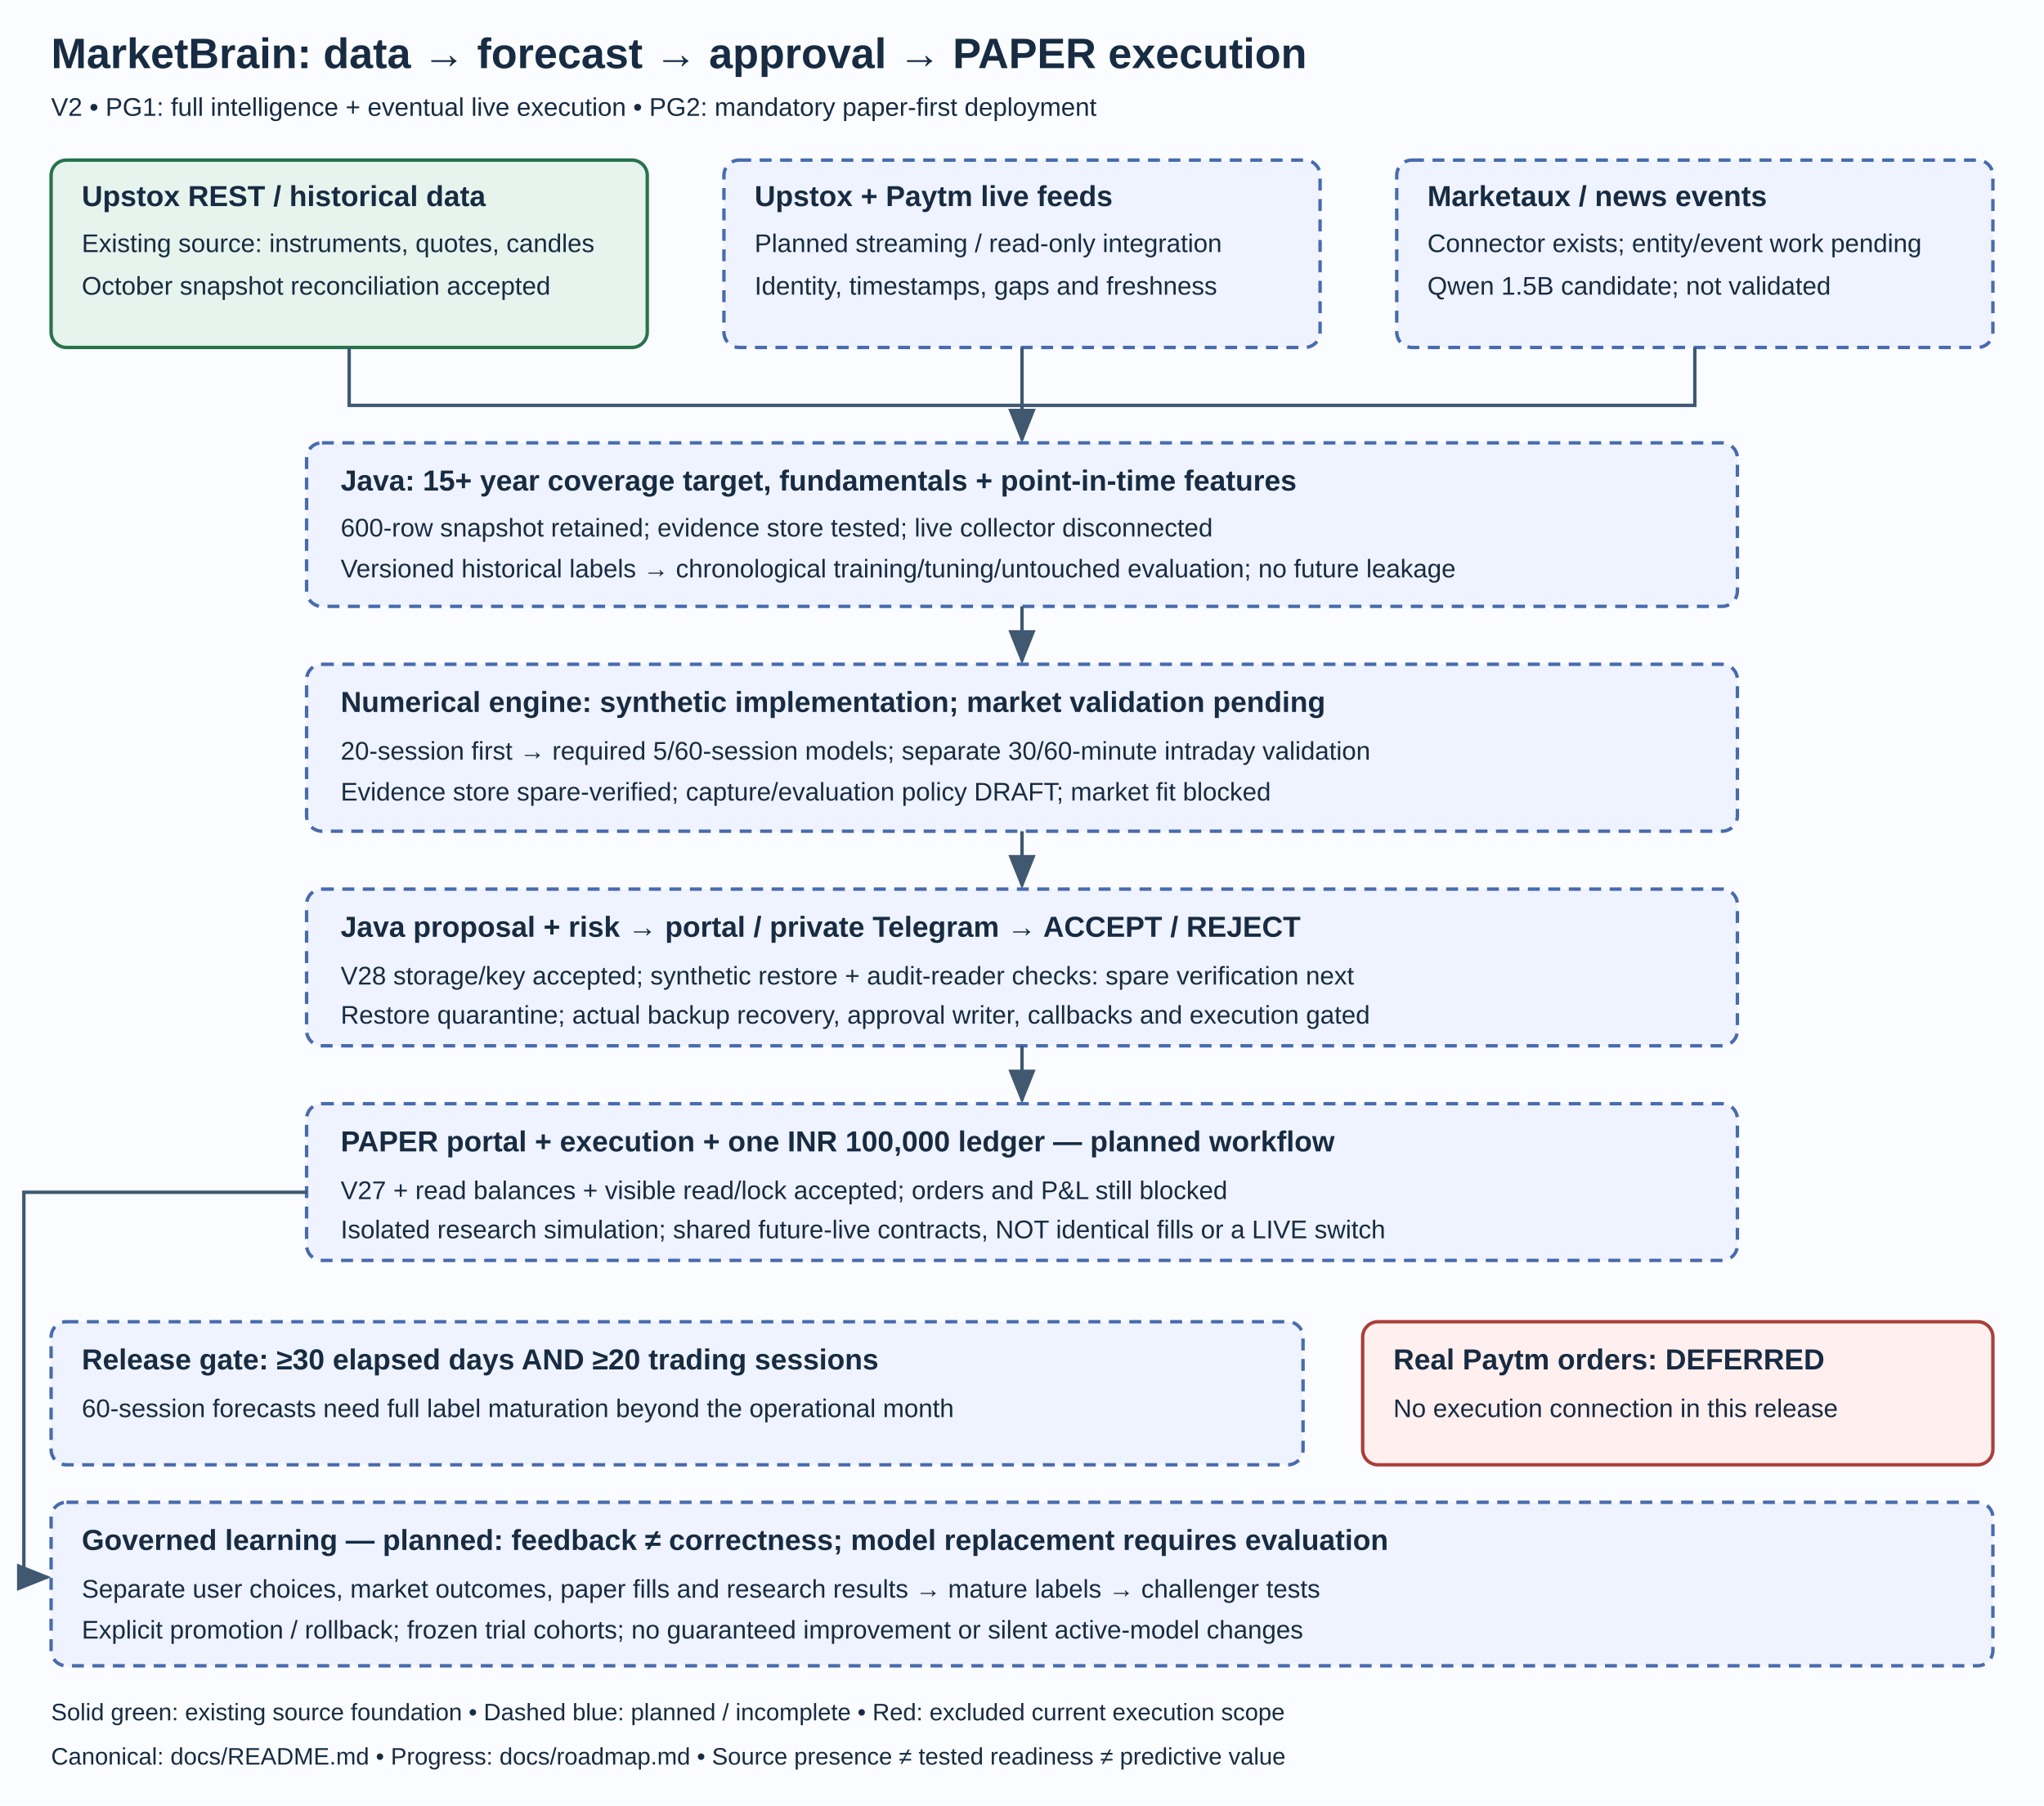
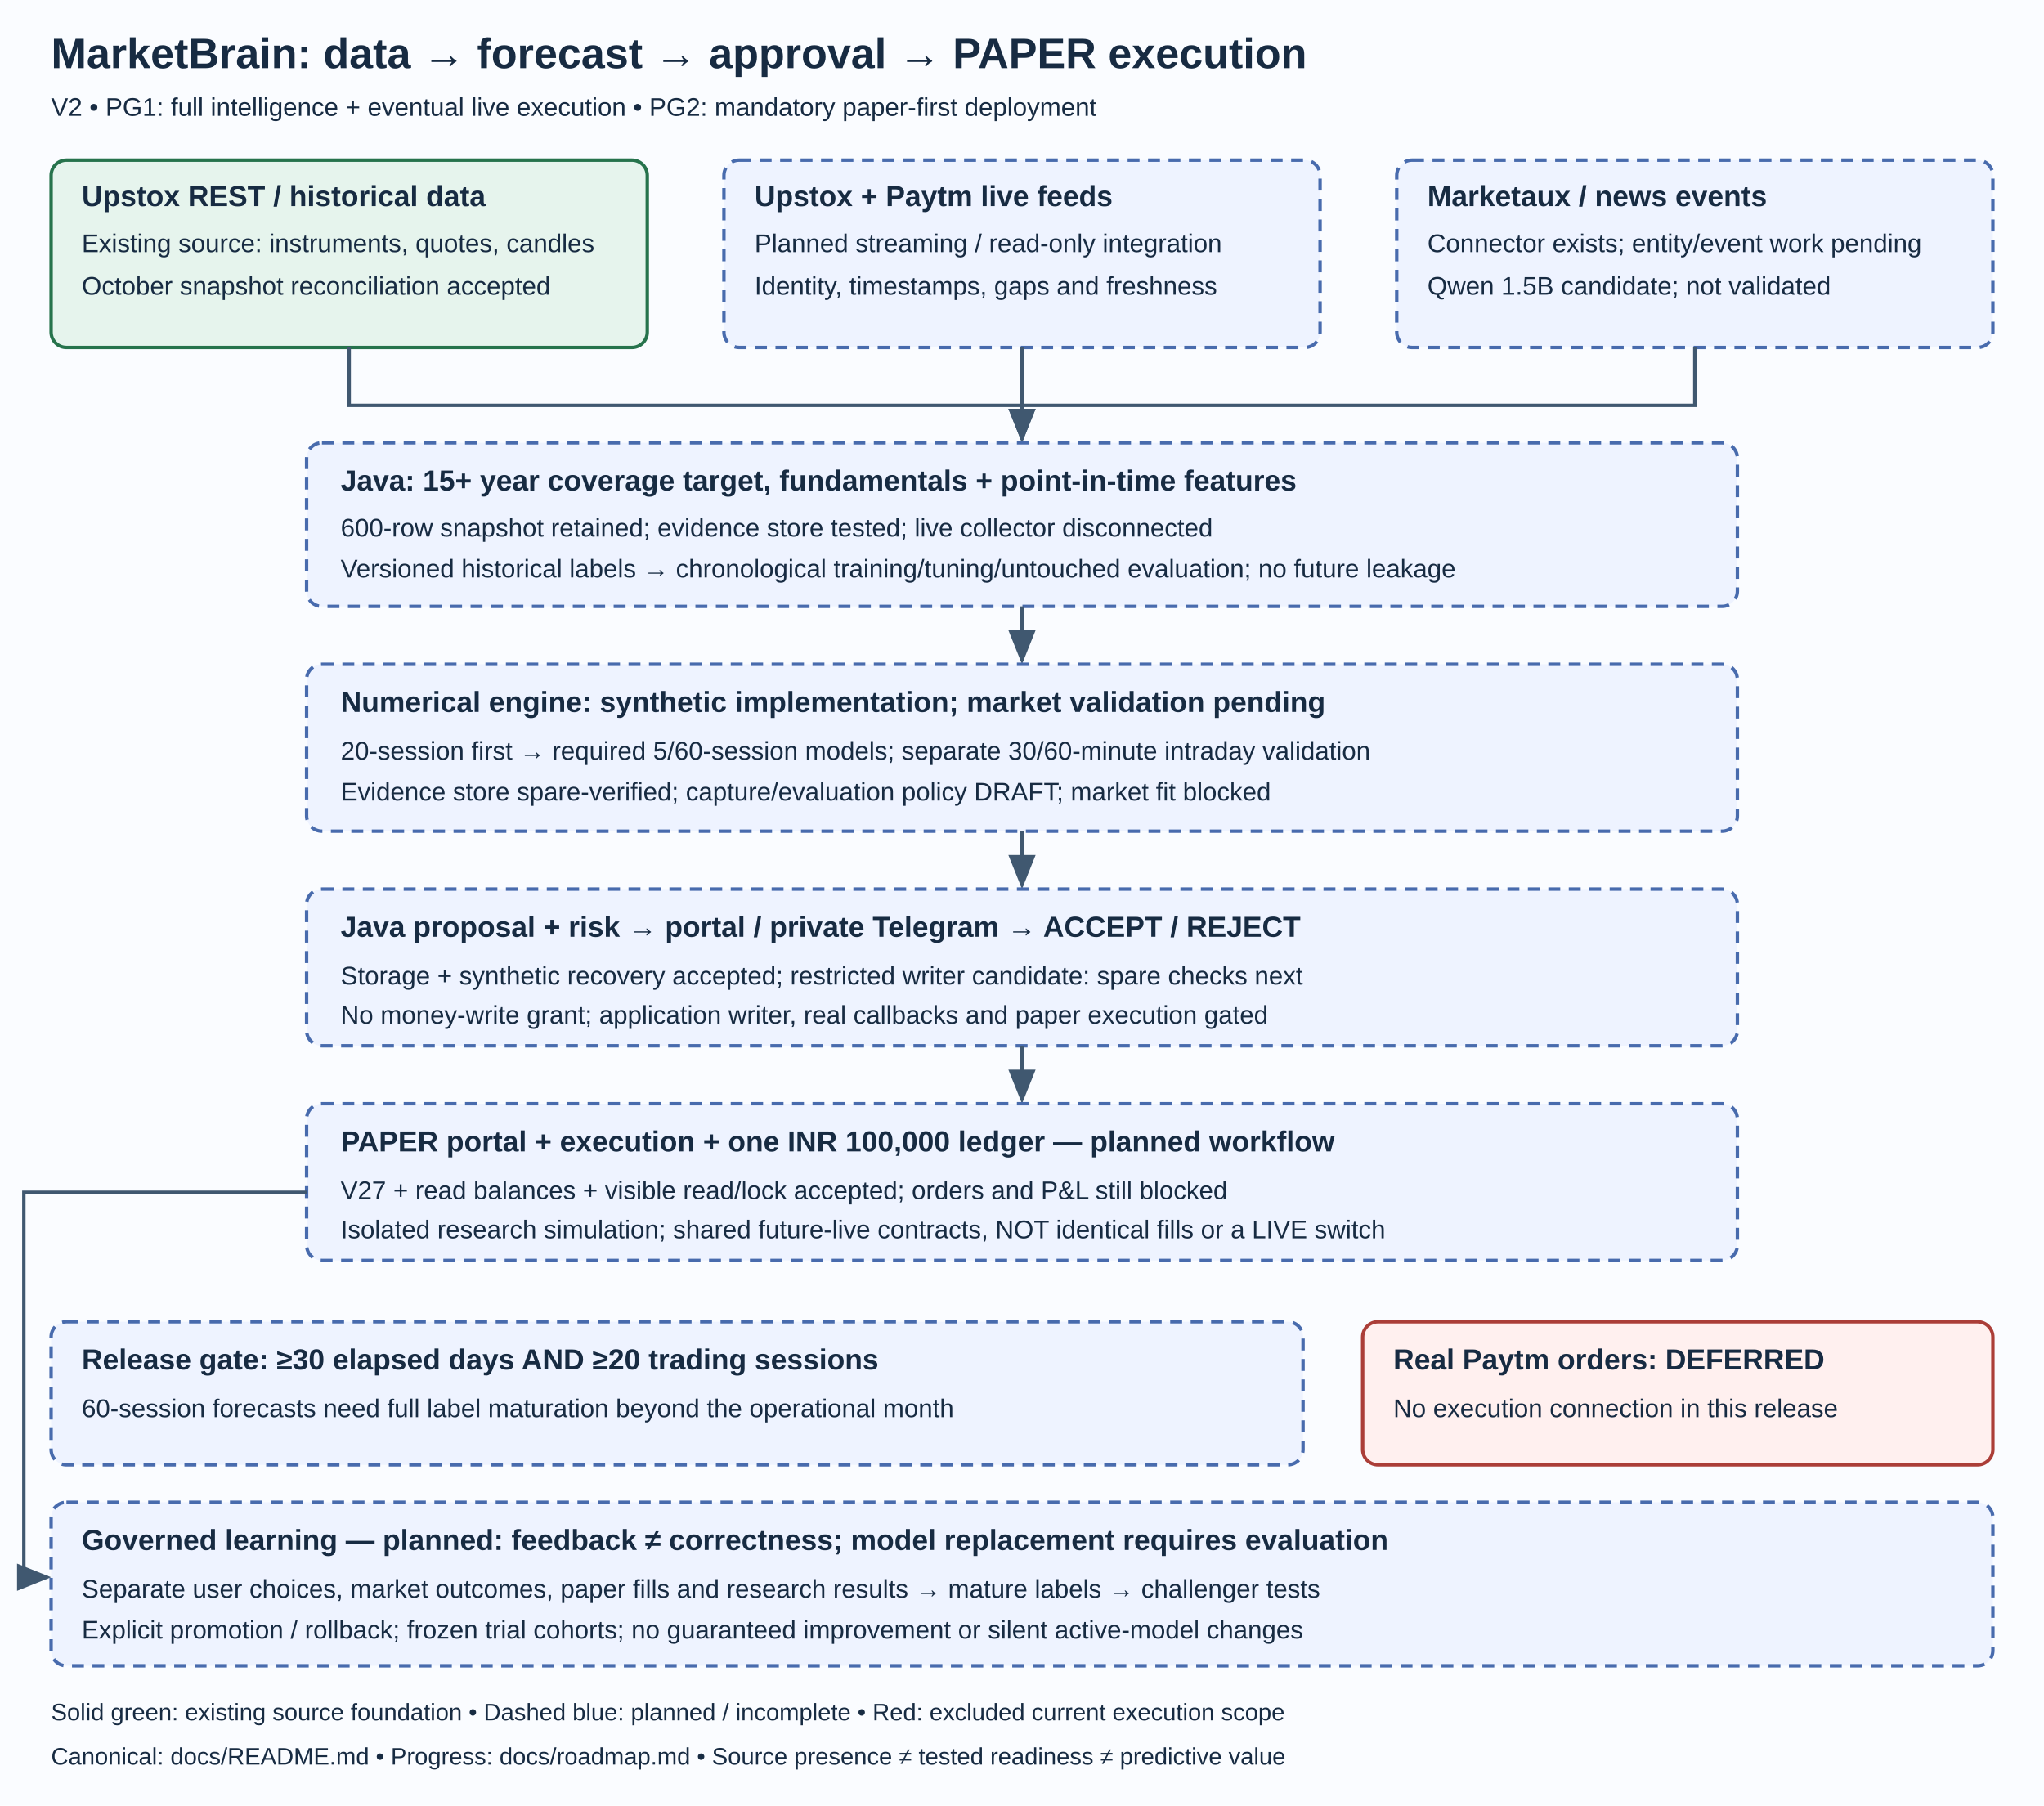
<svg xmlns="http://www.w3.org/2000/svg" width="1200" height="1060" viewBox="0 0 1200 1060" role="img" aria-labelledby="title desc">
  <defs>
    <marker id="arrow" markerWidth="10" markerHeight="8" refX="9" refY="4" orient="auto">
      <path d="M0,0 L10,4 L0,8 Z" fill="#405870" />
    </marker>
    <style>
      text { font-family: Arial, sans-serif; fill: #172b42; }
      .heading { font-size: 25px; font-weight: bold; }
      .label { font-size: 17px; font-weight: bold; }
      .body { font-size: 15px; }
      .small { font-size: 14px; }
      .existing { fill: #e6f4ed; stroke: #26734c; stroke-width: 2; }
      .planned { fill: #eef3ff; stroke: #486bad; stroke-width: 2; stroke-dasharray: 7 5; }
      .blocked { fill: #fff0ef; stroke: #ab3e38; stroke-width: 2; }
      .line { fill: none; stroke: #405870; stroke-width: 2; marker-end: url(#arrow); }
    </style>
  </defs>
  <rect width="1200" height="1060" fill="#fafcff" />
  <text x="30" y="40" class="heading">MarketBrain: data → forecast → approval → PAPER execution</text>
  <text x="30" y="68" class="body">V2 • PG1: full intelligence + eventual live execution • PG2: mandatory paper-first deployment</text>
  <rect x="30" y="94" width="350" height="110" rx="9" class="existing" />
  <text x="48" y="121" class="label">Upstox REST / historical data</text>
  <text x="48" y="148" class="body">Existing source: instruments, quotes, candles</text>
  <text x="48" y="173" class="body">October snapshot reconciliation accepted</text>
  <rect x="425" y="94" width="350" height="110" rx="9" class="planned" />
  <text x="443" y="121" class="label">Upstox + Paytm live feeds</text>
  <text x="443" y="148" class="body">Planned streaming / read-only integration</text>
  <text x="443" y="173" class="body">Identity, timestamps, gaps and freshness</text>
  <rect x="820" y="94" width="350" height="110" rx="9" class="planned" />
  <text x="838" y="121" class="label">Marketaux / news events</text>
  <text x="838" y="148" class="body">Connector exists; entity/event work pending</text>
  <text x="838" y="173" class="body">Qwen 1.5B candidate; not validated</text>
  <path d="M205 204 V238 H600 V258" class="line" />
  <path d="M600 204 V258" class="line" />
  <path d="M995 204 V238 H600" fill="none" stroke="#405870" stroke-width="2" />
  <rect x="180" y="260" width="840" height="96" rx="9" class="planned" />
  <text x="200" y="288" class="label">Java: 15+ year coverage target, fundamentals + point-in-time features</text>
  <text x="200" y="315" class="body">600-row snapshot retained; evidence store tested; live collector disconnected</text>
  <text x="200" y="339" class="body">Versioned historical labels → chronological training/tuning/untouched evaluation; no future leakage</text>
  <path d="M600 356 V388" class="line" />
  <rect x="180" y="390" width="840" height="98" rx="9" class="planned" />
  <text x="200" y="418" class="label">Numerical engine: synthetic implementation; market validation pending</text>
  <text x="200" y="446" class="body">20-session first → required 5/60-session models; separate 30/60-minute intraday validation</text>
  <text x="200" y="470" class="body">Evidence store spare-verified; capture/evaluation policy DRAFT; market fit blocked</text>
  <path d="M600 488 V520" class="line" />
  <rect x="180" y="522" width="840" height="92" rx="9" class="planned" />
  <text x="200" y="550" class="label">Java proposal + risk → portal / private Telegram → ACCEPT / REJECT</text>
-   <text x="200" y="578" class="body">V28 storage/key accepted; synthetic restore + audit-reader checks: spare verification next</text>
-   <text x="200" y="601" class="body">Restore quarantine; actual backup recovery, approval writer, callbacks and execution gated</text>
+   <text x="200" y="578" class="body">Storage + synthetic recovery accepted; restricted writer candidate: spare checks next</text>
+   <text x="200" y="601" class="body">No money-write grant; application writer, real callbacks and paper execution gated</text>
  <path d="M600 614 V646" class="line" />
  <rect x="180" y="648" width="840" height="92" rx="9" class="planned" />
  <text x="200" y="676" class="label">PAPER portal + execution + one INR 100,000 ledger — planned workflow</text>
  <text x="200" y="704" class="body">V27 + read balances + visible read/lock accepted; orders and P&amp;L still blocked</text>
  <text x="200" y="727" class="body">Isolated research simulation; shared future-live contracts, NOT identical fills or a LIVE switch</text>
  <rect x="30" y="776" width="735" height="84" rx="9" class="planned" />
  <text x="48" y="804" class="label">Release gate: ≥30 elapsed days AND ≥20 trading sessions</text>
  <text x="48" y="832" class="body">60-session forecasts need full label maturation beyond the operational month</text>
  <rect x="800" y="776" width="370" height="84" rx="9" class="blocked" />
  <text x="818" y="804" class="label">Real Paytm orders: DEFERRED</text>
  <text x="818" y="832" class="body">No execution connection in this release</text>
  <path d="M180 700 H14 V926 H28" class="line" />
  <rect x="30" y="882" width="1140" height="96" rx="9" class="planned" />
  <text x="48" y="910" class="label">Governed learning — planned: feedback ≠ correctness; model replacement requires evaluation</text>
  <text x="48" y="938" class="body">Separate user choices, market outcomes, paper fills and research results → mature labels → challenger tests</text>
  <text x="48" y="962" class="body">Explicit promotion / rollback; frozen trial cohorts; no guaranteed improvement or silent active-model changes</text>
  <text x="30" y="1010" class="small">Solid green: existing source foundation • Dashed blue: planned / incomplete • Red: excluded current execution scope</text>
  <text x="30" y="1036" class="small">Canonical: docs/README.md • Progress: docs/roadmap.md • Source presence ≠ tested readiness ≠ predictive value</text>
</svg>
